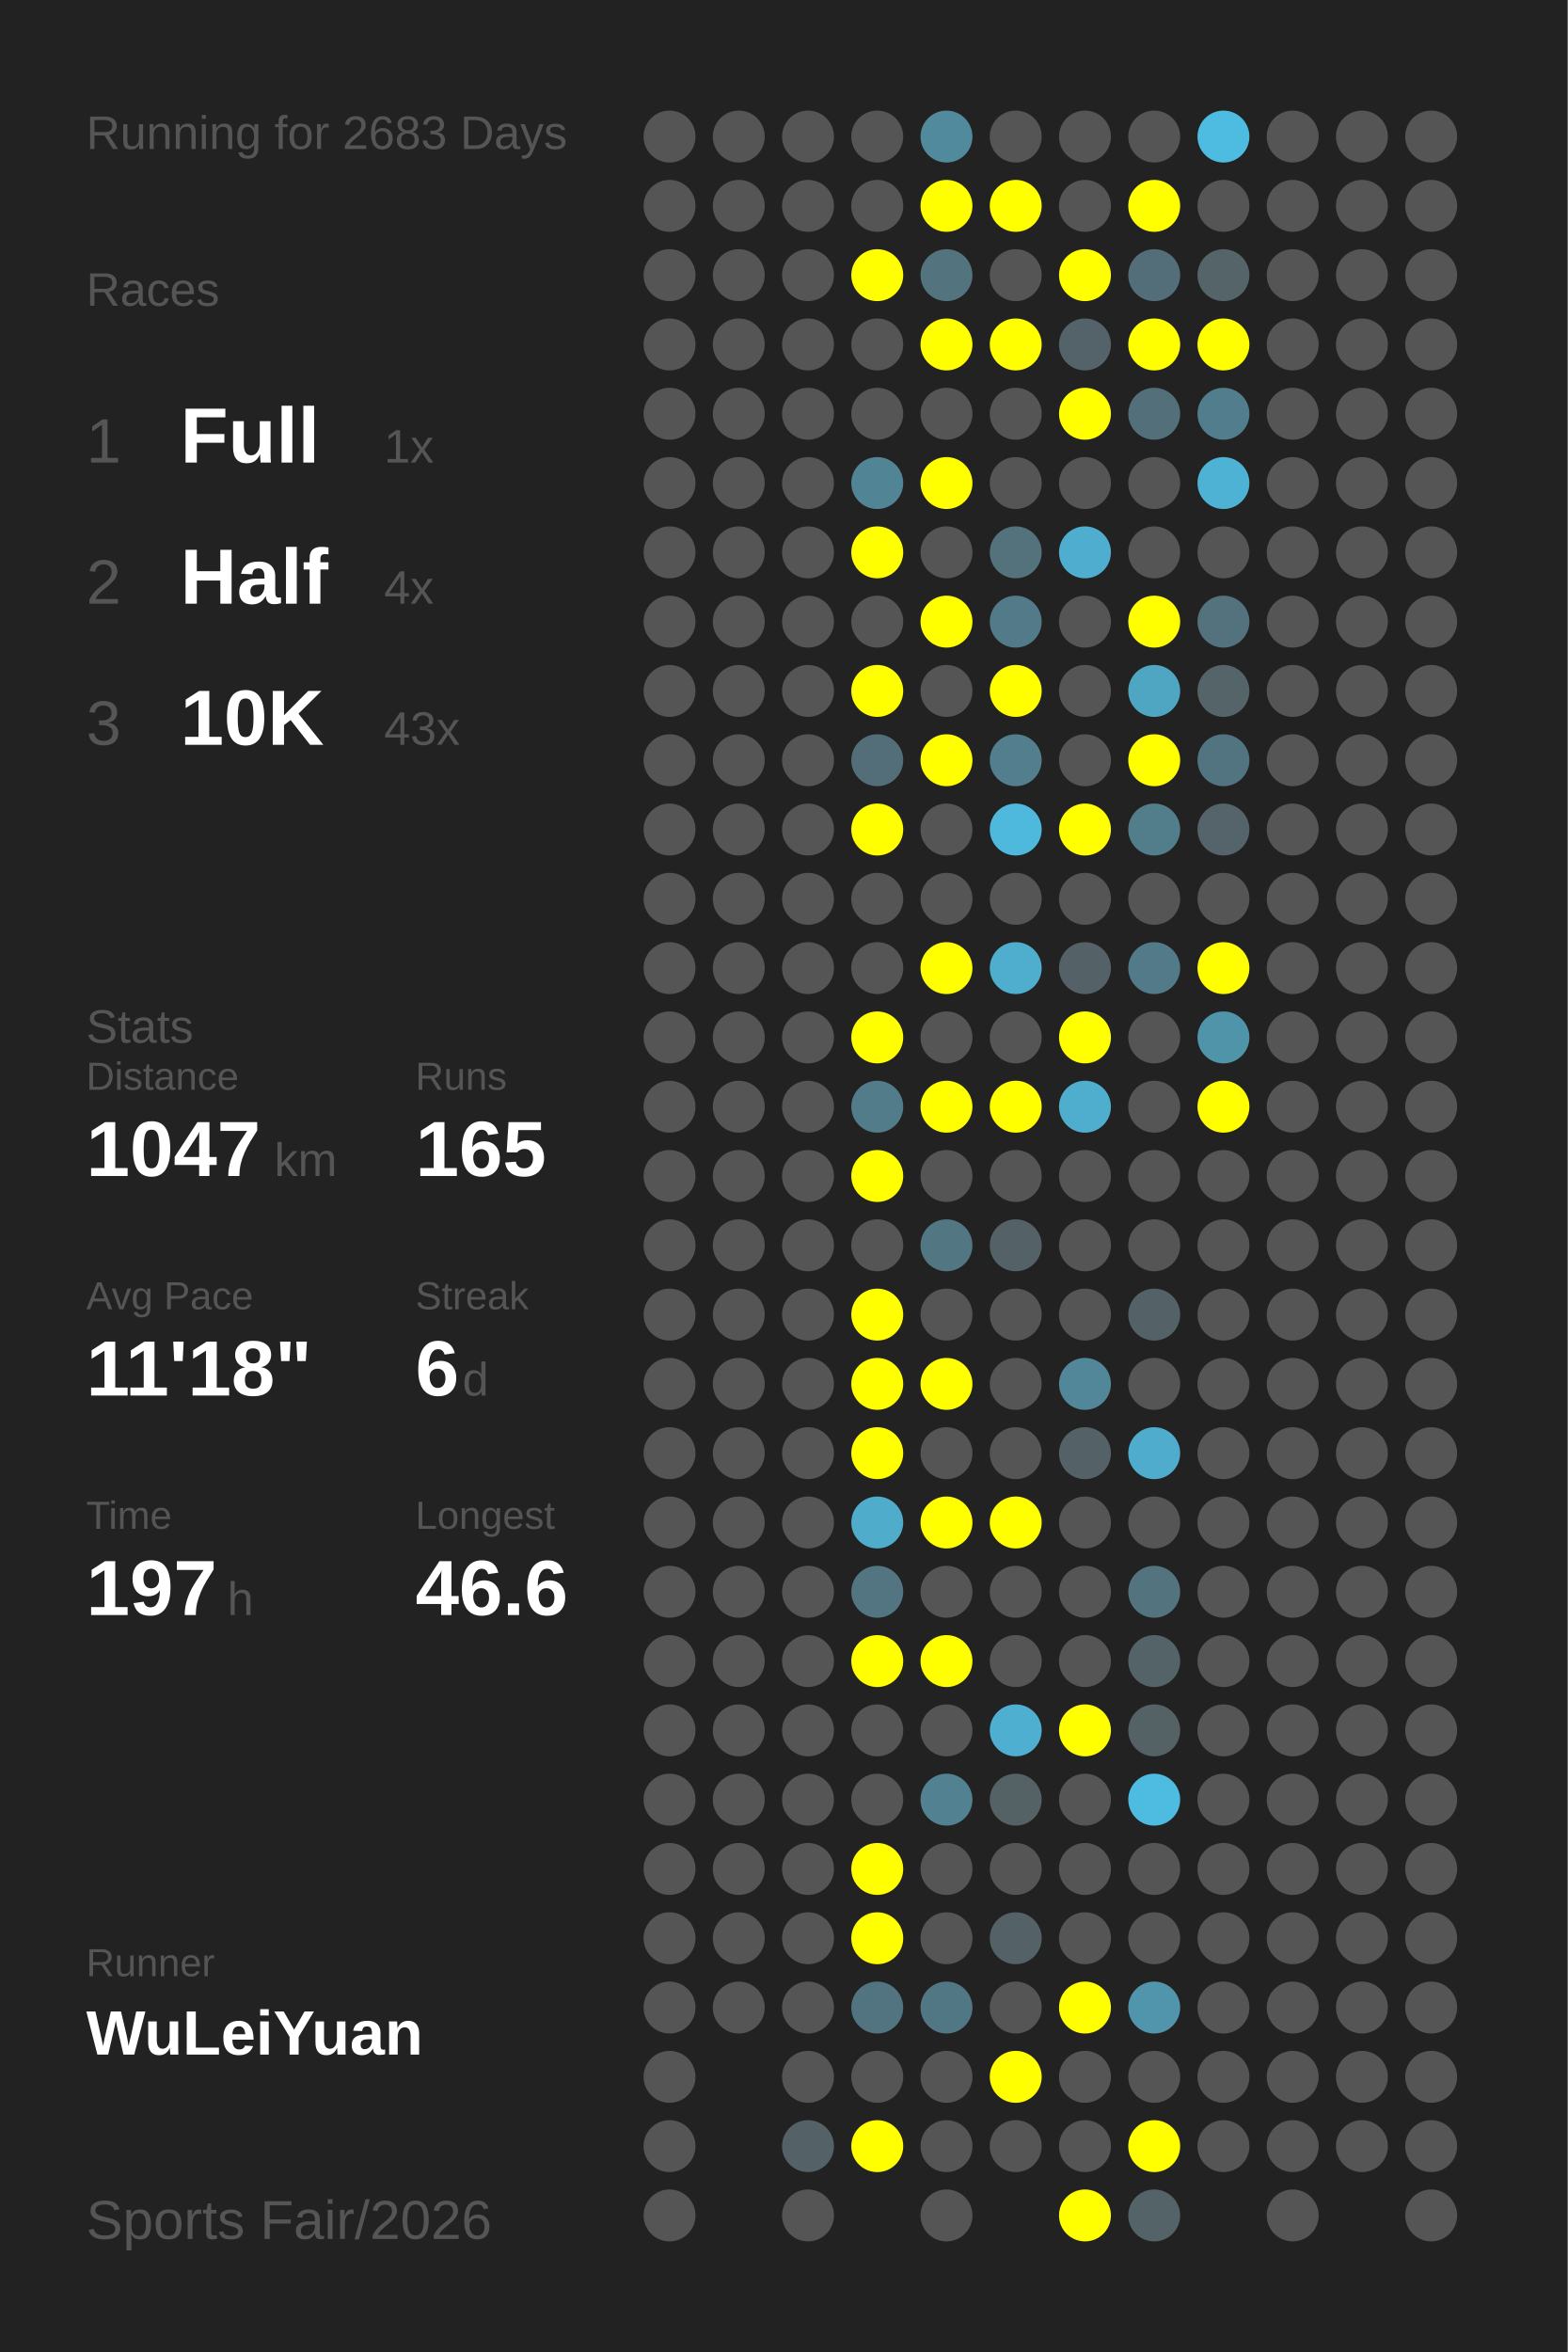
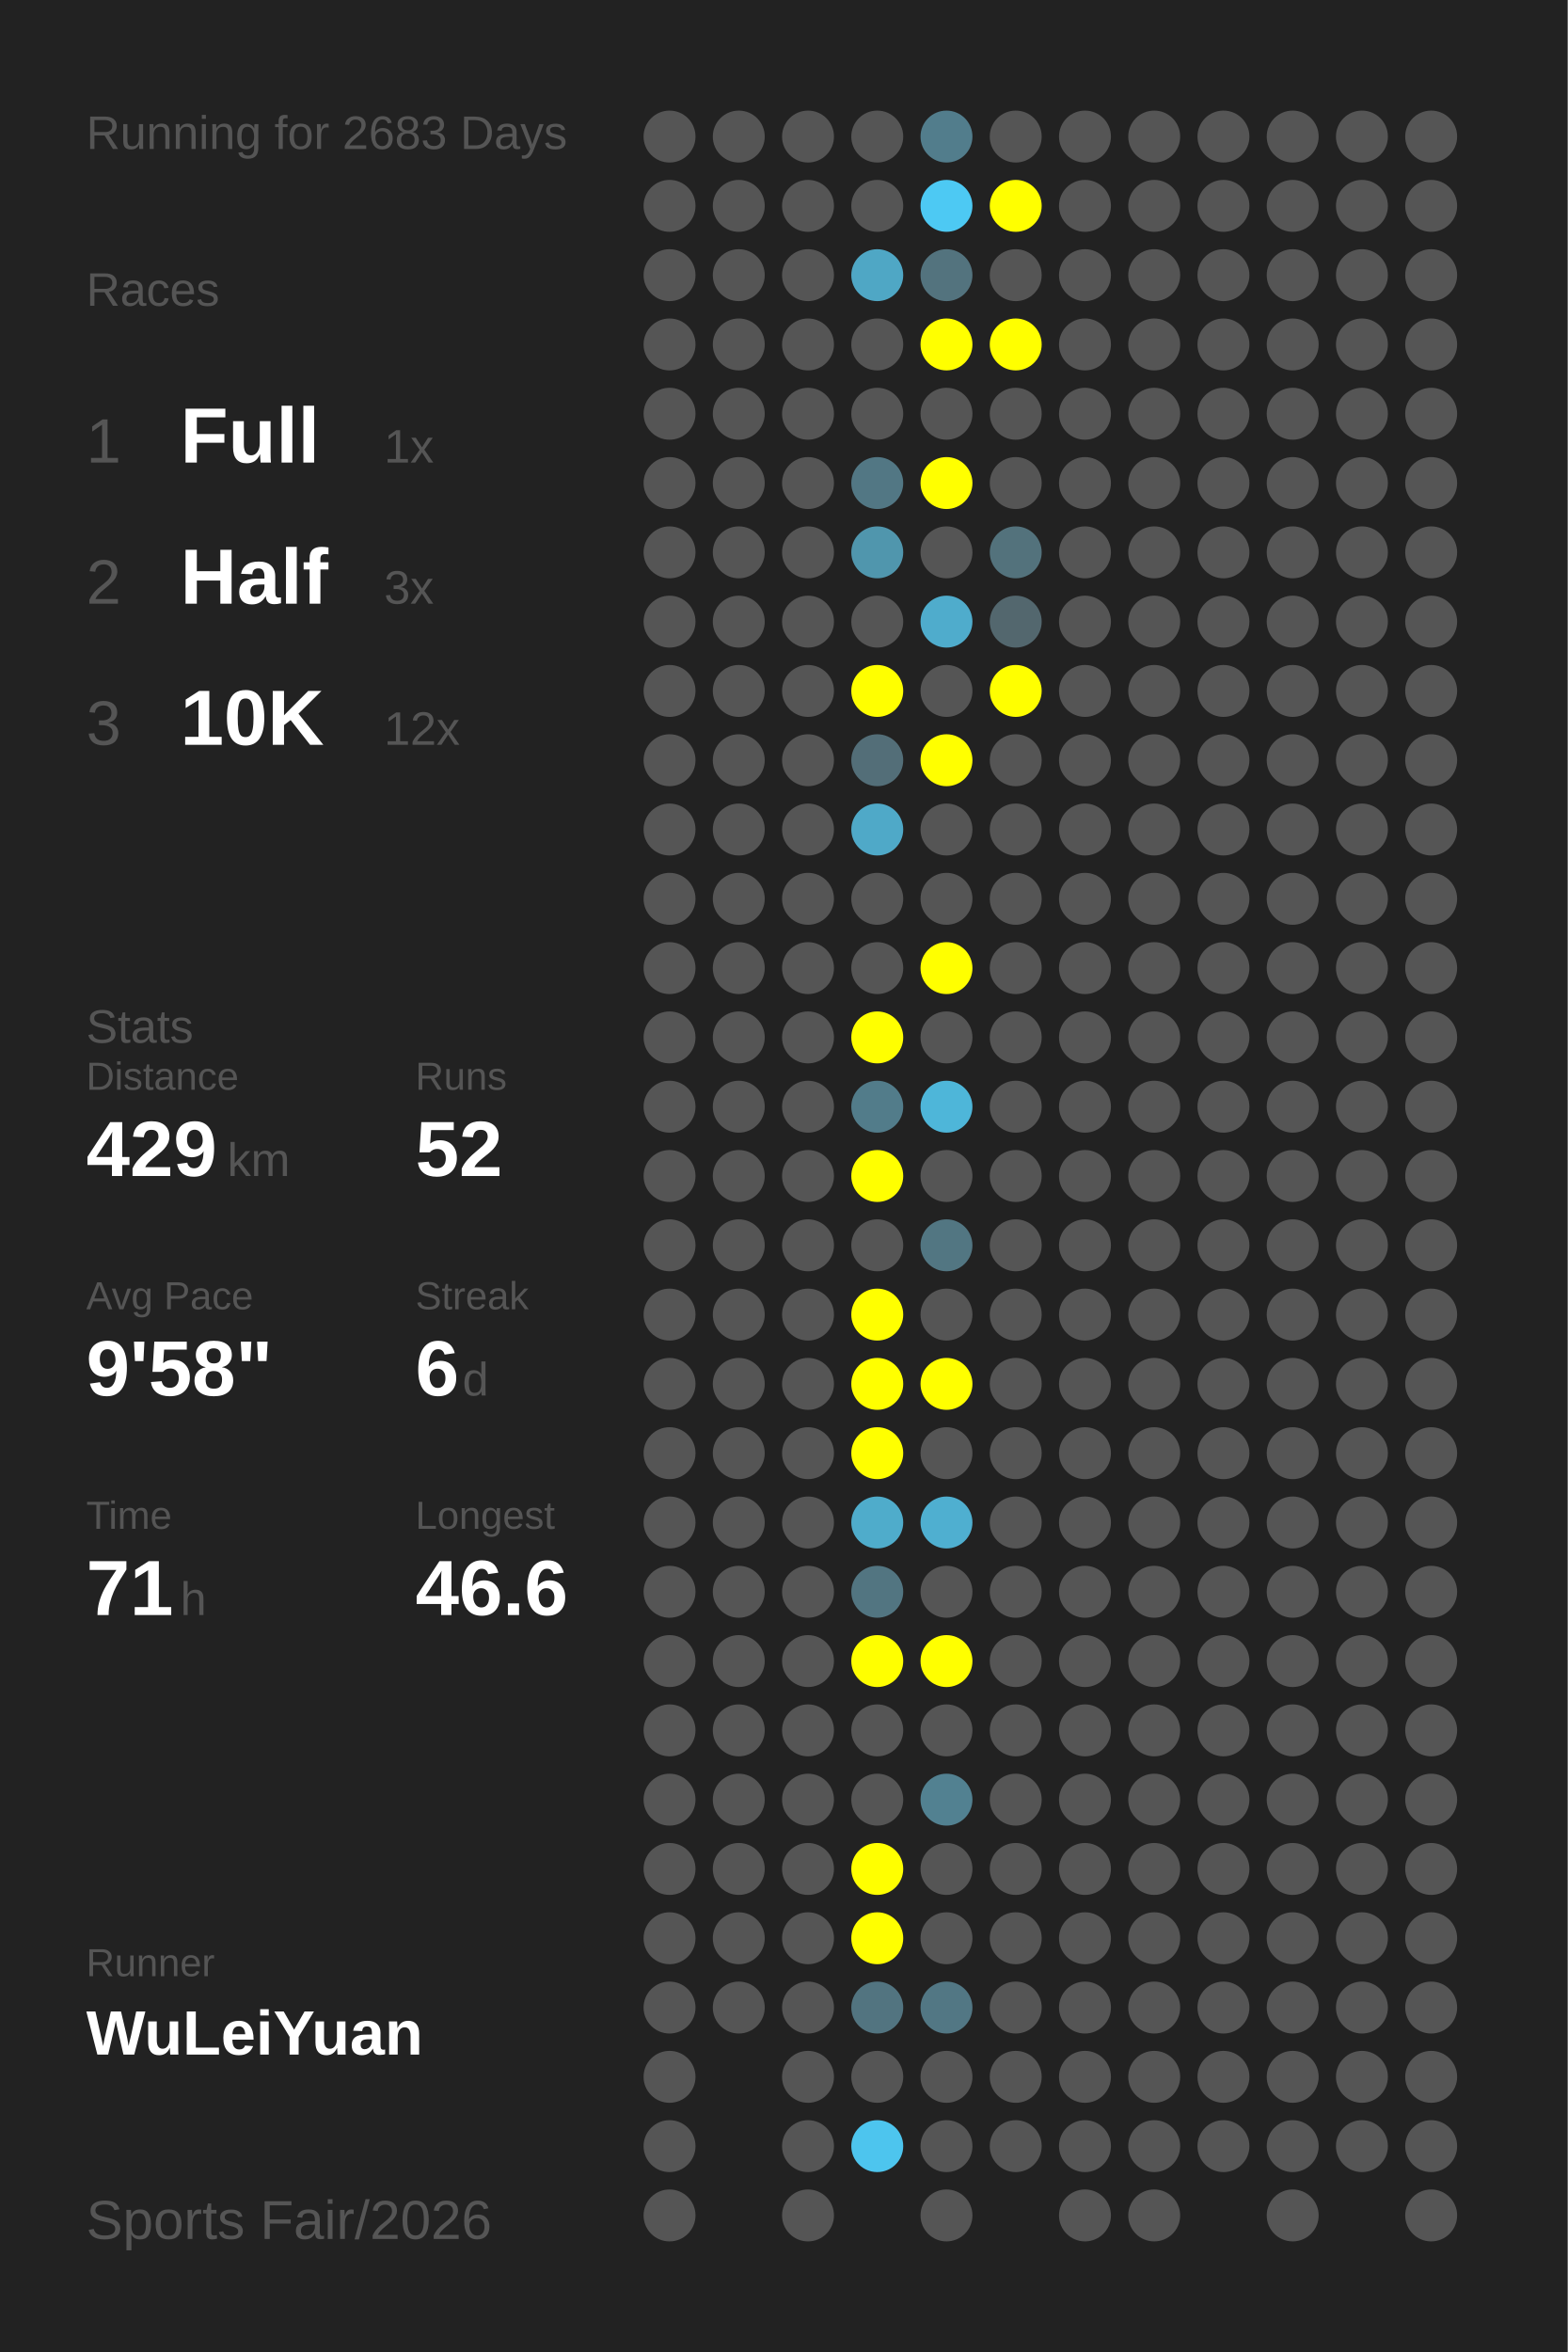
<svg xmlns="http://www.w3.org/2000/svg" baseProfile="full" height="300mm" version="1.1" viewBox="0,0,200,300" width="200mm">
  <defs />
  <rect fill="#222222" height="300" width="200" x="0" y="0" />
  <text fill="#555555" style="font-size:6px; font-family:Arial;" x="11" y="19">Running for 2683 Days</text>
  <text fill="#555555" style="font-size:6px; font-family:Arial;" x="11" y="39">Races</text>
  <text fill="#555555" style="font-size:8px; font-family:Arial;" x="11" y="59">1</text>
  <text fill="#FFFFFF" style="font-size:10px; font-family:Arial; font-weight:bold;" x="23" y="59">Full</text>
  <text fill="#555555" style="font-size:6px; font-family:Arial;" x="49" y="59">1x</text>
  <text fill="#555555" style="font-size:8px; font-family:Arial;" x="11" y="77">2</text>
  <text fill="#FFFFFF" style="font-size:10px; font-family:Arial; font-weight:bold;" x="23" y="77">Half</text>
-   <text fill="#555555" style="font-size:6px; font-family:Arial;" x="49" y="77">4x</text>
+   <text fill="#555555" style="font-size:6px; font-family:Arial;" x="49" y="77">3x</text>
  <text fill="#555555" style="font-size:8px; font-family:Arial;" x="11" y="95">3</text>
  <text fill="#FFFFFF" style="font-size:10px; font-family:Arial; font-weight:bold;" x="23" y="95">10K</text>
-   <text fill="#555555" style="font-size:6px; font-family:Arial;" x="49" y="95">43x</text>
+   <text fill="#555555" style="font-size:6px; font-family:Arial;" x="49" y="95">12x</text>
  <text fill="#555555" style="font-size:6px; font-family:Arial;" x="11" y="133">Stats</text>
  <text fill="#555555" style="font-size:5px; font-family:Arial;" x="11" y="139">Distance</text>
-   <text fill="#FFFFFF" style="font-size:10px; font-family:Arial; font-weight:bold;" x="11" y="150">1047</text>
-   <text fill="#555555" style="font-size:6px; font-family:Arial;" x="35" y="150">km</text>
+   <text fill="#FFFFFF" style="font-size:10px; font-family:Arial; font-weight:bold;" x="11" y="150">429</text>
+   <text fill="#555555" style="font-size:6px; font-family:Arial;" x="29" y="150">km</text>
  <text fill="#555555" style="font-size:5px; font-family:Arial;" x="53" y="139">Runs</text>
-   <text fill="#FFFFFF" style="font-size:10px; font-family:Arial; font-weight:bold;" x="53" y="150">165</text>
+   <text fill="#FFFFFF" style="font-size:10px; font-family:Arial; font-weight:bold;" x="53" y="150">52</text>
  <text fill="#555555" style="font-size:5px; font-family:Arial;" x="11" y="167">Avg Pace</text>
-   <text fill="#FFFFFF" style="font-size:10px; font-family:Arial; font-weight:bold;" x="11" y="178">11'18"</text>
+   <text fill="#FFFFFF" style="font-size:10px; font-family:Arial; font-weight:bold;" x="11" y="178">9'58"</text>
  <text fill="#555555" style="font-size:5px; font-family:Arial;" x="53" y="167">Streak</text>
  <text fill="#FFFFFF" style="font-size:10px; font-family:Arial; font-weight:bold;" x="53" y="178">6</text>
  <text fill="#555555" style="font-size:6px; font-family:Arial;" x="59" y="178">d</text>
  <text fill="#555555" style="font-size:5px; font-family:Arial;" x="11" y="195">Time</text>
-   <text fill="#FFFFFF" style="font-size:10px; font-family:Arial; font-weight:bold;" x="11" y="206">197</text>
-   <text fill="#555555" style="font-size:6px; font-family:Arial;" x="29" y="206">h</text>
+   <text fill="#FFFFFF" style="font-size:10px; font-family:Arial; font-weight:bold;" x="11" y="206">71</text>
+   <text fill="#555555" style="font-size:6px; font-family:Arial;" x="23" y="206">h</text>
  <text fill="#555555" style="font-size:5px; font-family:Arial;" x="53" y="195">Longest</text>
  <text fill="#FFFFFF" style="font-size:10px; font-family:Arial; font-weight:bold;" x="53" y="206">46.6</text>
  <text fill="#555555" style="font-size:5px; font-family:Arial;" x="11" y="252.065">Runner</text>
  <text fill="#FFFFFF" style="font-size:8px; font-family:Arial; font-weight:bold;" x="11" y="262.065">WuLeiYuan</text>
  <text fill="#555555" style="font-size:7px; font-family:Arial;" x="11" y="285.581">Sports Fair/2026</text>
  <circle cx="85.417" cy="17.419" fill="#555555" r="3.312" />
  <circle cx="85.417" cy="26.258" fill="#555555" r="3.312" />
  <circle cx="85.417" cy="35.097" fill="#555555" r="3.312" />
  <circle cx="85.417" cy="43.935" fill="#555555" r="3.312" />
  <circle cx="85.417" cy="52.774" fill="#555555" r="3.312" />
  <circle cx="85.417" cy="61.613" fill="#555555" r="3.312" />
  <circle cx="85.417" cy="70.452" fill="#555555" r="3.312" />
  <circle cx="85.417" cy="79.29" fill="#555555" r="3.312" />
  <circle cx="85.417" cy="88.129" fill="#555555" r="3.312" />
  <circle cx="85.417" cy="96.968" fill="#555555" r="3.312" />
  <circle cx="85.417" cy="105.806" fill="#555555" r="3.312" />
  <circle cx="85.417" cy="114.645" fill="#555555" r="3.312" />
  <circle cx="85.417" cy="123.484" fill="#555555" r="3.312" />
  <circle cx="85.417" cy="132.323" fill="#555555" r="3.312" />
  <circle cx="85.417" cy="141.161" fill="#555555" r="3.312" />
  <circle cx="85.417" cy="150" fill="#555555" r="3.312" />
  <circle cx="85.417" cy="158.839" fill="#555555" r="3.312" />
  <circle cx="85.417" cy="167.677" fill="#555555" r="3.312" />
  <circle cx="85.417" cy="176.516" fill="#555555" r="3.312" />
  <circle cx="85.417" cy="185.355" fill="#555555" r="3.312" />
  <circle cx="85.417" cy="194.194" fill="#555555" r="3.312" />
  <circle cx="85.417" cy="203.032" fill="#555555" r="3.312" />
  <circle cx="85.417" cy="211.871" fill="#555555" r="3.312" />
  <circle cx="85.417" cy="220.71" fill="#555555" r="3.312" />
  <circle cx="85.417" cy="229.548" fill="#555555" r="3.312" />
  <circle cx="85.417" cy="238.387" fill="#555555" r="3.312" />
  <circle cx="85.417" cy="247.226" fill="#555555" r="3.312" />
  <circle cx="85.417" cy="256.065" fill="#555555" r="3.312" />
  <circle cx="85.417" cy="264.903" fill="#555555" r="3.312" />
  <circle cx="85.417" cy="273.742" fill="#555555" r="3.312" />
  <circle cx="85.417" cy="282.581" fill="#555555" r="3.312" />
  <circle cx="94.25" cy="17.419" fill="#555555" r="3.312" />
  <circle cx="94.25" cy="26.258" fill="#555555" r="3.312" />
  <circle cx="94.25" cy="35.097" fill="#555555" r="3.312" />
  <circle cx="94.25" cy="43.935" fill="#555555" r="3.312" />
  <circle cx="94.25" cy="52.774" fill="#555555" r="3.312" />
  <circle cx="94.25" cy="61.613" fill="#555555" r="3.312" />
  <circle cx="94.25" cy="70.452" fill="#555555" r="3.312" />
  <circle cx="94.25" cy="79.29" fill="#555555" r="3.312" />
  <circle cx="94.25" cy="88.129" fill="#555555" r="3.312" />
  <circle cx="94.25" cy="96.968" fill="#555555" r="3.312" />
  <circle cx="94.25" cy="105.806" fill="#555555" r="3.312" />
  <circle cx="94.25" cy="114.645" fill="#555555" r="3.312" />
  <circle cx="94.25" cy="123.484" fill="#555555" r="3.312" />
  <circle cx="94.25" cy="132.323" fill="#555555" r="3.312" />
  <circle cx="94.25" cy="141.161" fill="#555555" r="3.312" />
  <circle cx="94.25" cy="150" fill="#555555" r="3.312" />
  <circle cx="94.25" cy="158.839" fill="#555555" r="3.312" />
  <circle cx="94.25" cy="167.677" fill="#555555" r="3.312" />
  <circle cx="94.25" cy="176.516" fill="#555555" r="3.312" />
  <circle cx="94.25" cy="185.355" fill="#555555" r="3.312" />
  <circle cx="94.25" cy="194.194" fill="#555555" r="3.312" />
  <circle cx="94.25" cy="203.032" fill="#555555" r="3.312" />
  <circle cx="94.25" cy="211.871" fill="#555555" r="3.312" />
  <circle cx="94.25" cy="220.71" fill="#555555" r="3.312" />
  <circle cx="94.25" cy="229.548" fill="#555555" r="3.312" />
  <circle cx="94.25" cy="238.387" fill="#555555" r="3.312" />
  <circle cx="94.25" cy="247.226" fill="#555555" r="3.312" />
  <circle cx="94.25" cy="256.065" fill="#555555" r="3.312" />
  <circle cx="103.083" cy="17.419" fill="#555555" r="3.312" />
  <circle cx="103.083" cy="26.258" fill="#555555" r="3.312" />
  <circle cx="103.083" cy="35.097" fill="#555555" r="3.312" />
  <circle cx="103.083" cy="43.935" fill="#555555" r="3.312" />
  <circle cx="103.083" cy="52.774" fill="#555555" r="3.312" />
  <circle cx="103.083" cy="61.613" fill="#555555" r="3.312" />
  <circle cx="103.083" cy="70.452" fill="#555555" r="3.312" />
  <circle cx="103.083" cy="79.29" fill="#555555" r="3.312" />
  <circle cx="103.083" cy="88.129" fill="#555555" r="3.312" />
  <circle cx="103.083" cy="96.968" fill="#555555" r="3.312" />
  <circle cx="103.083" cy="105.806" fill="#555555" r="3.312" />
  <circle cx="103.083" cy="114.645" fill="#555555" r="3.312" />
  <circle cx="103.083" cy="123.484" fill="#555555" r="3.312" />
  <circle cx="103.083" cy="132.323" fill="#555555" r="3.312" />
  <circle cx="103.083" cy="141.161" fill="#555555" r="3.312" />
  <circle cx="103.083" cy="150" fill="#555555" r="3.312" />
  <circle cx="103.083" cy="158.839" fill="#555555" r="3.312" />
  <circle cx="103.083" cy="167.677" fill="#555555" r="3.312" />
  <circle cx="103.083" cy="176.516" fill="#555555" r="3.312" />
  <circle cx="103.083" cy="185.355" fill="#555555" r="3.312" />
  <circle cx="103.083" cy="194.194" fill="#555555" r="3.312" />
  <circle cx="103.083" cy="203.032" fill="#555555" r="3.312" />
  <circle cx="103.083" cy="211.871" fill="#555555" r="3.312" />
  <circle cx="103.083" cy="220.71" fill="#555555" r="3.312" />
  <circle cx="103.083" cy="229.548" fill="#555555" r="3.312" />
  <circle cx="103.083" cy="238.387" fill="#555555" r="3.312" />
  <circle cx="103.083" cy="247.226" fill="#555555" r="3.312" />
  <circle cx="103.083" cy="256.065" fill="#555555" r="3.312" />
  <circle cx="103.083" cy="264.903" fill="#555555" r="3.312" />
-   <circle cx="103.083" cy="273.742" fill="#546267" r="3.312" />
+   <circle cx="103.083" cy="273.742" fill="#555555" r="3.312" />
  <circle cx="103.083" cy="282.581" fill="#555555" r="3.312" />
  <circle cx="111.917" cy="17.419" fill="#555555" r="3.312" />
  <circle cx="111.917" cy="26.258" fill="#555555" r="3.312" />
-   <circle cx="111.917" cy="35.097" fill="#FFFF00" r="3.312" />
+   <circle cx="111.917" cy="35.097" fill="#4fa7c5" r="3.312" />
  <circle cx="111.917" cy="43.935" fill="#555555" r="3.312" />
  <circle cx="111.917" cy="52.774" fill="#555555" r="3.312" />
-   <circle cx="111.917" cy="61.613" fill="#518596" r="3.312" />
-   <circle cx="111.917" cy="70.452" fill="#FFFF00" r="3.312" />
+   <circle cx="111.917" cy="61.613" fill="#527784" r="3.312" />
+   <circle cx="111.917" cy="70.452" fill="#5096ad" r="3.312" />
  <circle cx="111.917" cy="79.29" fill="#555555" r="3.312" />
  <circle cx="111.917" cy="88.129" fill="#FFFF00" r="3.312" />
  <circle cx="111.917" cy="96.968" fill="#536e78" r="3.312" />
-   <circle cx="111.917" cy="105.806" fill="#FFFF00" r="3.312" />
+   <circle cx="111.917" cy="105.806" fill="#4fa9c8" r="3.312" />
  <circle cx="111.917" cy="114.645" fill="#555555" r="3.312" />
  <circle cx="111.917" cy="123.484" fill="#555555" r="3.312" />
  <circle cx="111.917" cy="132.323" fill="#FFFF00" r="3.312" />
  <circle cx="111.917" cy="141.161" fill="#527c8a" r="3.312" />
  <circle cx="111.917" cy="150" fill="#FFFF00" r="3.312" />
  <circle cx="111.917" cy="158.839" fill="#555555" r="3.312" />
  <circle cx="111.917" cy="167.677" fill="#FFFF00" r="3.312" />
  <circle cx="111.917" cy="176.516" fill="#FFFF00" r="3.312" />
  <circle cx="111.917" cy="185.355" fill="#FFFF00" r="3.312" />
  <circle cx="111.917" cy="194.194" fill="#4faccb" r="3.312" />
  <circle cx="111.917" cy="203.032" fill="#527581" r="3.312" />
  <circle cx="111.917" cy="211.871" fill="#FFFF00" r="3.312" />
  <circle cx="111.917" cy="220.71" fill="#555555" r="3.312" />
  <circle cx="111.917" cy="229.548" fill="#555555" r="3.312" />
  <circle cx="111.917" cy="238.387" fill="#FFFF00" r="3.312" />
  <circle cx="111.917" cy="247.226" fill="#FFFF00" r="3.312" />
  <circle cx="111.917" cy="256.065" fill="#527480" r="3.312" />
  <circle cx="111.917" cy="264.903" fill="#555555" r="3.312" />
-   <circle cx="111.917" cy="273.742" fill="#FFFF00" r="3.312" />
-   <circle cx="120.75" cy="17.419" fill="#518a9d" r="3.312" />
-   <circle cx="120.75" cy="26.258" fill="#FFFF00" r="3.312" />
+   <circle cx="111.917" cy="273.742" fill="#4dc5ee" r="3.312" />
+   <circle cx="120.75" cy="17.419" fill="#527d8c" r="3.312" />
+   <circle cx="120.75" cy="26.258" fill="#4dc9f3" r="3.312" />
  <circle cx="120.75" cy="35.097" fill="#53737e" r="3.312" />
  <circle cx="120.75" cy="43.935" fill="#FFFF00" r="3.312" />
  <circle cx="120.75" cy="52.774" fill="#555555" r="3.312" />
  <circle cx="120.75" cy="61.613" fill="#FFFF00" r="3.312" />
  <circle cx="120.75" cy="70.452" fill="#555555" r="3.312" />
-   <circle cx="120.75" cy="79.29" fill="#FFFF00" r="3.312" />
+   <circle cx="120.75" cy="79.29" fill="#4faccc" r="3.312" />
  <circle cx="120.75" cy="88.129" fill="#555555" r="3.312" />
  <circle cx="120.75" cy="96.968" fill="#FFFF00" r="3.312" />
  <circle cx="120.75" cy="105.806" fill="#555555" r="3.312" />
  <circle cx="120.75" cy="114.645" fill="#555555" r="3.312" />
  <circle cx="120.75" cy="123.484" fill="#FFFF00" r="3.312" />
  <circle cx="120.75" cy="132.323" fill="#555555" r="3.312" />
-   <circle cx="120.75" cy="141.161" fill="#FFFF00" r="3.312" />
+   <circle cx="120.75" cy="141.161" fill="#4eb6d9" r="3.312" />
  <circle cx="120.75" cy="150" fill="#555555" r="3.312" />
  <circle cx="120.75" cy="158.839" fill="#527682" r="3.312" />
  <circle cx="120.75" cy="167.677" fill="#555555" r="3.312" />
  <circle cx="120.75" cy="176.516" fill="#FFFF00" r="3.312" />
  <circle cx="120.75" cy="185.355" fill="#555555" r="3.312" />
-   <circle cx="120.75" cy="194.194" fill="#FFFF00" r="3.312" />
+   <circle cx="120.75" cy="194.194" fill="#4fafd0" r="3.312" />
  <circle cx="120.75" cy="203.032" fill="#555555" r="3.312" />
  <circle cx="120.75" cy="211.871" fill="#FFFF00" r="3.312" />
  <circle cx="120.75" cy="220.71" fill="#555555" r="3.312" />
  <circle cx="120.75" cy="229.548" fill="#528191" r="3.312" />
  <circle cx="120.75" cy="238.387" fill="#555555" r="3.312" />
  <circle cx="120.75" cy="247.226" fill="#555555" r="3.312" />
  <circle cx="120.75" cy="256.065" fill="#527784" r="3.312" />
  <circle cx="120.75" cy="264.903" fill="#555555" r="3.312" />
  <circle cx="120.75" cy="273.742" fill="#555555" r="3.312" />
  <circle cx="120.75" cy="282.581" fill="#555555" r="3.312" />
  <circle cx="129.583" cy="17.419" fill="#555555" r="3.312" />
  <circle cx="129.583" cy="26.258" fill="#FFFF00" r="3.312" />
  <circle cx="129.583" cy="35.097" fill="#555555" r="3.312" />
  <circle cx="129.583" cy="43.935" fill="#FFFF00" r="3.312" />
  <circle cx="129.583" cy="52.774" fill="#555555" r="3.312" />
  <circle cx="129.583" cy="61.613" fill="#555555" r="3.312" />
  <circle cx="129.583" cy="70.452" fill="#53727c" r="3.312" />
-   <circle cx="129.583" cy="79.29" fill="#527a88" r="3.312" />
+   <circle cx="129.583" cy="79.29" fill="#53676e" r="3.312" />
  <circle cx="129.583" cy="88.129" fill="#FFFF00" r="3.312" />
-   <circle cx="129.583" cy="96.968" fill="#527e8d" r="3.312" />
-   <circle cx="129.583" cy="105.806" fill="#4eb9dd" r="3.312" />
+   <circle cx="129.583" cy="96.968" fill="#555555" r="3.312" />
+   <circle cx="129.583" cy="105.806" fill="#555555" r="3.312" />
  <circle cx="129.583" cy="114.645" fill="#555555" r="3.312" />
-   <circle cx="129.583" cy="123.484" fill="#4faece" r="3.312" />
+   <circle cx="129.583" cy="123.484" fill="#555555" r="3.312" />
  <circle cx="129.583" cy="132.323" fill="#555555" r="3.312" />
-   <circle cx="129.583" cy="141.161" fill="#FFFF00" r="3.312" />
+   <circle cx="129.583" cy="141.161" fill="#555555" r="3.312" />
  <circle cx="129.583" cy="150" fill="#555555" r="3.312" />
-   <circle cx="129.583" cy="158.839" fill="#546267" r="3.312" />
+   <circle cx="129.583" cy="158.839" fill="#555555" r="3.312" />
  <circle cx="129.583" cy="167.677" fill="#555555" r="3.312" />
  <circle cx="129.583" cy="176.516" fill="#555555" r="3.312" />
  <circle cx="129.583" cy="185.355" fill="#555555" r="3.312" />
-   <circle cx="129.583" cy="194.194" fill="#FFFF00" r="3.312" />
+   <circle cx="129.583" cy="194.194" fill="#555555" r="3.312" />
  <circle cx="129.583" cy="203.032" fill="#555555" r="3.312" />
  <circle cx="129.583" cy="211.871" fill="#555555" r="3.312" />
-   <circle cx="129.583" cy="220.71" fill="#4fafd0" r="3.312" />
-   <circle cx="129.583" cy="229.548" fill="#546266" r="3.312" />
+   <circle cx="129.583" cy="220.71" fill="#555555" r="3.312" />
+   <circle cx="129.583" cy="229.548" fill="#555555" r="3.312" />
  <circle cx="129.583" cy="238.387" fill="#555555" r="3.312" />
-   <circle cx="129.583" cy="247.226" fill="#546166" r="3.312" />
+   <circle cx="129.583" cy="247.226" fill="#555555" r="3.312" />
  <circle cx="129.583" cy="256.065" fill="#555555" r="3.312" />
-   <circle cx="129.583" cy="264.903" fill="#FFFF00" r="3.312" />
+   <circle cx="129.583" cy="264.903" fill="#555555" r="3.312" />
  <circle cx="129.583" cy="273.742" fill="#555555" r="3.312" />
  <circle cx="138.417" cy="17.419" fill="#555555" r="3.312" />
  <circle cx="138.417" cy="26.258" fill="#555555" r="3.312" />
-   <circle cx="138.417" cy="35.097" fill="#FFFF00" r="3.312" />
-   <circle cx="138.417" cy="43.935" fill="#546369" r="3.312" />
-   <circle cx="138.417" cy="52.774" fill="#FFFF00" r="3.312" />
+   <circle cx="138.417" cy="35.097" fill="#555555" r="3.312" />
+   <circle cx="138.417" cy="43.935" fill="#555555" r="3.312" />
+   <circle cx="138.417" cy="52.774" fill="#555555" r="3.312" />
  <circle cx="138.417" cy="61.613" fill="#555555" r="3.312" />
-   <circle cx="138.417" cy="70.452" fill="#4faecf" r="3.312" />
+   <circle cx="138.417" cy="70.452" fill="#555555" r="3.312" />
  <circle cx="138.417" cy="79.29" fill="#555555" r="3.312" />
  <circle cx="138.417" cy="88.129" fill="#555555" r="3.312" />
  <circle cx="138.417" cy="96.968" fill="#555555" r="3.312" />
-   <circle cx="138.417" cy="105.806" fill="#FFFF00" r="3.312" />
+   <circle cx="138.417" cy="105.806" fill="#555555" r="3.312" />
  <circle cx="138.417" cy="114.645" fill="#555555" r="3.312" />
-   <circle cx="138.417" cy="123.484" fill="#546267" r="3.312" />
-   <circle cx="138.417" cy="132.323" fill="#FFFF00" r="3.312" />
-   <circle cx="138.417" cy="141.161" fill="#4faece" r="3.312" />
+   <circle cx="138.417" cy="123.484" fill="#555555" r="3.312" />
+   <circle cx="138.417" cy="132.323" fill="#555555" r="3.312" />
+   <circle cx="138.417" cy="141.161" fill="#555555" r="3.312" />
  <circle cx="138.417" cy="150" fill="#555555" r="3.312" />
  <circle cx="138.417" cy="158.839" fill="#555555" r="3.312" />
  <circle cx="138.417" cy="167.677" fill="#555555" r="3.312" />
-   <circle cx="138.417" cy="176.516" fill="#518799" r="3.312" />
-   <circle cx="138.417" cy="185.355" fill="#546267" r="3.312" />
+   <circle cx="138.417" cy="176.516" fill="#555555" r="3.312" />
+   <circle cx="138.417" cy="185.355" fill="#555555" r="3.312" />
  <circle cx="138.417" cy="194.194" fill="#555555" r="3.312" />
  <circle cx="138.417" cy="203.032" fill="#555555" r="3.312" />
  <circle cx="138.417" cy="211.871" fill="#555555" r="3.312" />
-   <circle cx="138.417" cy="220.71" fill="#FFFF00" r="3.312" />
+   <circle cx="138.417" cy="220.71" fill="#555555" r="3.312" />
  <circle cx="138.417" cy="229.548" fill="#555555" r="3.312" />
  <circle cx="138.417" cy="238.387" fill="#555555" r="3.312" />
  <circle cx="138.417" cy="247.226" fill="#555555" r="3.312" />
-   <circle cx="138.417" cy="256.065" fill="#FFFF00" r="3.312" />
+   <circle cx="138.417" cy="256.065" fill="#555555" r="3.312" />
  <circle cx="138.417" cy="264.903" fill="#555555" r="3.312" />
  <circle cx="138.417" cy="273.742" fill="#555555" r="3.312" />
-   <circle cx="138.417" cy="282.581" fill="#FFFF00" r="3.312" />
+   <circle cx="138.417" cy="282.581" fill="#555555" r="3.312" />
  <circle cx="147.25" cy="17.419" fill="#555555" r="3.312" />
-   <circle cx="147.25" cy="26.258" fill="#FFFF00" r="3.312" />
-   <circle cx="147.25" cy="35.097" fill="#536e78" r="3.312" />
-   <circle cx="147.25" cy="43.935" fill="#FFFF00" r="3.312" />
-   <circle cx="147.25" cy="52.774" fill="#536f79" r="3.312" />
+   <circle cx="147.25" cy="26.258" fill="#555555" r="3.312" />
+   <circle cx="147.25" cy="35.097" fill="#555555" r="3.312" />
+   <circle cx="147.25" cy="43.935" fill="#555555" r="3.312" />
+   <circle cx="147.25" cy="52.774" fill="#555555" r="3.312" />
  <circle cx="147.25" cy="61.613" fill="#555555" r="3.312" />
  <circle cx="147.25" cy="70.452" fill="#555555" r="3.312" />
-   <circle cx="147.25" cy="79.29" fill="#FFFF00" r="3.312" />
-   <circle cx="147.25" cy="88.129" fill="#4fa6c3" r="3.312" />
-   <circle cx="147.25" cy="96.968" fill="#FFFF00" r="3.312" />
-   <circle cx="147.25" cy="105.806" fill="#527d8b" r="3.312" />
+   <circle cx="147.25" cy="79.29" fill="#555555" r="3.312" />
+   <circle cx="147.25" cy="88.129" fill="#555555" r="3.312" />
+   <circle cx="147.25" cy="96.968" fill="#555555" r="3.312" />
+   <circle cx="147.25" cy="105.806" fill="#555555" r="3.312" />
  <circle cx="147.25" cy="114.645" fill="#555555" r="3.312" />
-   <circle cx="147.25" cy="123.484" fill="#527a88" r="3.312" />
+   <circle cx="147.25" cy="123.484" fill="#555555" r="3.312" />
  <circle cx="147.25" cy="132.323" fill="#555555" r="3.312" />
  <circle cx="147.25" cy="141.161" fill="#555555" r="3.312" />
  <circle cx="147.25" cy="150" fill="#555555" r="3.312" />
  <circle cx="147.25" cy="158.839" fill="#555555" r="3.312" />
-   <circle cx="147.25" cy="167.677" fill="#546267" r="3.312" />
+   <circle cx="147.25" cy="167.677" fill="#555555" r="3.312" />
  <circle cx="147.25" cy="176.516" fill="#555555" r="3.312" />
-   <circle cx="147.25" cy="185.355" fill="#4faccc" r="3.312" />
+   <circle cx="147.25" cy="185.355" fill="#555555" r="3.312" />
  <circle cx="147.25" cy="194.194" fill="#555555" r="3.312" />
-   <circle cx="147.25" cy="203.032" fill="#53737e" r="3.312" />
-   <circle cx="147.25" cy="211.871" fill="#546368" r="3.312" />
-   <circle cx="147.25" cy="220.71" fill="#546266" r="3.312" />
-   <circle cx="147.25" cy="229.548" fill="#4ebce1" r="3.312" />
+   <circle cx="147.25" cy="203.032" fill="#555555" r="3.312" />
+   <circle cx="147.25" cy="211.871" fill="#555555" r="3.312" />
+   <circle cx="147.25" cy="220.71" fill="#555555" r="3.312" />
+   <circle cx="147.25" cy="229.548" fill="#555555" r="3.312" />
  <circle cx="147.25" cy="238.387" fill="#555555" r="3.312" />
  <circle cx="147.25" cy="247.226" fill="#555555" r="3.312" />
-   <circle cx="147.25" cy="256.065" fill="#5095ac" r="3.312" />
+   <circle cx="147.25" cy="256.065" fill="#555555" r="3.312" />
  <circle cx="147.25" cy="264.903" fill="#555555" r="3.312" />
-   <circle cx="147.25" cy="273.742" fill="#FFFF00" r="3.312" />
-   <circle cx="147.25" cy="282.581" fill="#546368" r="3.312" />
-   <circle cx="156.083" cy="17.419" fill="#4ebce1" r="3.312" />
+   <circle cx="147.25" cy="273.742" fill="#555555" r="3.312" />
+   <circle cx="147.25" cy="282.581" fill="#555555" r="3.312" />
+   <circle cx="156.083" cy="17.419" fill="#555555" r="3.312" />
  <circle cx="156.083" cy="26.258" fill="#555555" r="3.312" />
-   <circle cx="156.083" cy="35.097" fill="#546469" r="3.312" />
-   <circle cx="156.083" cy="43.935" fill="#FFFF00" r="3.312" />
-   <circle cx="156.083" cy="52.774" fill="#527d8c" r="3.312" />
-   <circle cx="156.083" cy="61.613" fill="#4eb2d4" r="3.312" />
+   <circle cx="156.083" cy="35.097" fill="#555555" r="3.312" />
+   <circle cx="156.083" cy="43.935" fill="#555555" r="3.312" />
+   <circle cx="156.083" cy="52.774" fill="#555555" r="3.312" />
+   <circle cx="156.083" cy="61.613" fill="#555555" r="3.312" />
  <circle cx="156.083" cy="70.452" fill="#555555" r="3.312" />
-   <circle cx="156.083" cy="79.29" fill="#53727d" r="3.312" />
-   <circle cx="156.083" cy="88.129" fill="#546469" r="3.312" />
-   <circle cx="156.083" cy="96.968" fill="#527480" r="3.312" />
-   <circle cx="156.083" cy="105.806" fill="#54646a" r="3.312" />
+   <circle cx="156.083" cy="79.29" fill="#555555" r="3.312" />
+   <circle cx="156.083" cy="88.129" fill="#555555" r="3.312" />
+   <circle cx="156.083" cy="96.968" fill="#555555" r="3.312" />
+   <circle cx="156.083" cy="105.806" fill="#555555" r="3.312" />
  <circle cx="156.083" cy="114.645" fill="#555555" r="3.312" />
-   <circle cx="156.083" cy="123.484" fill="#FFFF00" r="3.312" />
-   <circle cx="156.083" cy="132.323" fill="#5094aa" r="3.312" />
-   <circle cx="156.083" cy="141.161" fill="#FFFF00" r="3.312" />
+   <circle cx="156.083" cy="123.484" fill="#555555" r="3.312" />
+   <circle cx="156.083" cy="132.323" fill="#555555" r="3.312" />
+   <circle cx="156.083" cy="141.161" fill="#555555" r="3.312" />
  <circle cx="156.083" cy="150" fill="#555555" r="3.312" />
  <circle cx="156.083" cy="158.839" fill="#555555" r="3.312" />
  <circle cx="156.083" cy="167.677" fill="#555555" r="3.312" />
  <circle cx="156.083" cy="176.516" fill="#555555" r="3.312" />
  <circle cx="156.083" cy="185.355" fill="#555555" r="3.312" />
  <circle cx="156.083" cy="194.194" fill="#555555" r="3.312" />
  <circle cx="156.083" cy="203.032" fill="#555555" r="3.312" />
  <circle cx="156.083" cy="211.871" fill="#555555" r="3.312" />
  <circle cx="156.083" cy="220.71" fill="#555555" r="3.312" />
  <circle cx="156.083" cy="229.548" fill="#555555" r="3.312" />
  <circle cx="156.083" cy="238.387" fill="#555555" r="3.312" />
  <circle cx="156.083" cy="247.226" fill="#555555" r="3.312" />
  <circle cx="156.083" cy="256.065" fill="#555555" r="3.312" />
  <circle cx="156.083" cy="264.903" fill="#555555" r="3.312" />
  <circle cx="156.083" cy="273.742" fill="#555555" r="3.312" />
  <circle cx="164.917" cy="17.419" fill="#555555" r="3.312" />
  <circle cx="164.917" cy="26.258" fill="#555555" r="3.312" />
  <circle cx="164.917" cy="35.097" fill="#555555" r="3.312" />
  <circle cx="164.917" cy="43.935" fill="#555555" r="3.312" />
  <circle cx="164.917" cy="52.774" fill="#555555" r="3.312" />
  <circle cx="164.917" cy="61.613" fill="#555555" r="3.312" />
  <circle cx="164.917" cy="70.452" fill="#555555" r="3.312" />
  <circle cx="164.917" cy="79.29" fill="#555555" r="3.312" />
  <circle cx="164.917" cy="88.129" fill="#555555" r="3.312" />
  <circle cx="164.917" cy="96.968" fill="#555555" r="3.312" />
  <circle cx="164.917" cy="105.806" fill="#555555" r="3.312" />
  <circle cx="164.917" cy="114.645" fill="#555555" r="3.312" />
  <circle cx="164.917" cy="123.484" fill="#555555" r="3.312" />
  <circle cx="164.917" cy="132.323" fill="#555555" r="3.312" />
  <circle cx="164.917" cy="141.161" fill="#555555" r="3.312" />
  <circle cx="164.917" cy="150" fill="#555555" r="3.312" />
  <circle cx="164.917" cy="158.839" fill="#555555" r="3.312" />
  <circle cx="164.917" cy="167.677" fill="#555555" r="3.312" />
  <circle cx="164.917" cy="176.516" fill="#555555" r="3.312" />
  <circle cx="164.917" cy="185.355" fill="#555555" r="3.312" />
  <circle cx="164.917" cy="194.194" fill="#555555" r="3.312" />
  <circle cx="164.917" cy="203.032" fill="#555555" r="3.312" />
  <circle cx="164.917" cy="211.871" fill="#555555" r="3.312" />
  <circle cx="164.917" cy="220.71" fill="#555555" r="3.312" />
  <circle cx="164.917" cy="229.548" fill="#555555" r="3.312" />
  <circle cx="164.917" cy="238.387" fill="#555555" r="3.312" />
  <circle cx="164.917" cy="247.226" fill="#555555" r="3.312" />
  <circle cx="164.917" cy="256.065" fill="#555555" r="3.312" />
  <circle cx="164.917" cy="264.903" fill="#555555" r="3.312" />
  <circle cx="164.917" cy="273.742" fill="#555555" r="3.312" />
  <circle cx="164.917" cy="282.581" fill="#555555" r="3.312" />
  <circle cx="173.75" cy="17.419" fill="#555555" r="3.312" />
  <circle cx="173.75" cy="26.258" fill="#555555" r="3.312" />
  <circle cx="173.75" cy="35.097" fill="#555555" r="3.312" />
  <circle cx="173.75" cy="43.935" fill="#555555" r="3.312" />
  <circle cx="173.75" cy="52.774" fill="#555555" r="3.312" />
  <circle cx="173.75" cy="61.613" fill="#555555" r="3.312" />
  <circle cx="173.75" cy="70.452" fill="#555555" r="3.312" />
  <circle cx="173.75" cy="79.29" fill="#555555" r="3.312" />
  <circle cx="173.75" cy="88.129" fill="#555555" r="3.312" />
  <circle cx="173.75" cy="96.968" fill="#555555" r="3.312" />
  <circle cx="173.75" cy="105.806" fill="#555555" r="3.312" />
  <circle cx="173.75" cy="114.645" fill="#555555" r="3.312" />
  <circle cx="173.75" cy="123.484" fill="#555555" r="3.312" />
  <circle cx="173.75" cy="132.323" fill="#555555" r="3.312" />
  <circle cx="173.75" cy="141.161" fill="#555555" r="3.312" />
  <circle cx="173.75" cy="150" fill="#555555" r="3.312" />
  <circle cx="173.75" cy="158.839" fill="#555555" r="3.312" />
  <circle cx="173.75" cy="167.677" fill="#555555" r="3.312" />
  <circle cx="173.75" cy="176.516" fill="#555555" r="3.312" />
  <circle cx="173.75" cy="185.355" fill="#555555" r="3.312" />
  <circle cx="173.75" cy="194.194" fill="#555555" r="3.312" />
  <circle cx="173.75" cy="203.032" fill="#555555" r="3.312" />
  <circle cx="173.75" cy="211.871" fill="#555555" r="3.312" />
  <circle cx="173.75" cy="220.71" fill="#555555" r="3.312" />
  <circle cx="173.75" cy="229.548" fill="#555555" r="3.312" />
  <circle cx="173.75" cy="238.387" fill="#555555" r="3.312" />
  <circle cx="173.75" cy="247.226" fill="#555555" r="3.312" />
  <circle cx="173.75" cy="256.065" fill="#555555" r="3.312" />
  <circle cx="173.75" cy="264.903" fill="#555555" r="3.312" />
  <circle cx="173.75" cy="273.742" fill="#555555" r="3.312" />
  <circle cx="182.583" cy="17.419" fill="#555555" r="3.312" />
  <circle cx="182.583" cy="26.258" fill="#555555" r="3.312" />
  <circle cx="182.583" cy="35.097" fill="#555555" r="3.312" />
  <circle cx="182.583" cy="43.935" fill="#555555" r="3.312" />
  <circle cx="182.583" cy="52.774" fill="#555555" r="3.312" />
  <circle cx="182.583" cy="61.613" fill="#555555" r="3.312" />
  <circle cx="182.583" cy="70.452" fill="#555555" r="3.312" />
  <circle cx="182.583" cy="79.29" fill="#555555" r="3.312" />
  <circle cx="182.583" cy="88.129" fill="#555555" r="3.312" />
  <circle cx="182.583" cy="96.968" fill="#555555" r="3.312" />
  <circle cx="182.583" cy="105.806" fill="#555555" r="3.312" />
  <circle cx="182.583" cy="114.645" fill="#555555" r="3.312" />
  <circle cx="182.583" cy="123.484" fill="#555555" r="3.312" />
  <circle cx="182.583" cy="132.323" fill="#555555" r="3.312" />
  <circle cx="182.583" cy="141.161" fill="#555555" r="3.312" />
  <circle cx="182.583" cy="150" fill="#555555" r="3.312" />
  <circle cx="182.583" cy="158.839" fill="#555555" r="3.312" />
  <circle cx="182.583" cy="167.677" fill="#555555" r="3.312" />
  <circle cx="182.583" cy="176.516" fill="#555555" r="3.312" />
  <circle cx="182.583" cy="185.355" fill="#555555" r="3.312" />
  <circle cx="182.583" cy="194.194" fill="#555555" r="3.312" />
  <circle cx="182.583" cy="203.032" fill="#555555" r="3.312" />
  <circle cx="182.583" cy="211.871" fill="#555555" r="3.312" />
  <circle cx="182.583" cy="220.71" fill="#555555" r="3.312" />
  <circle cx="182.583" cy="229.548" fill="#555555" r="3.312" />
  <circle cx="182.583" cy="238.387" fill="#555555" r="3.312" />
  <circle cx="182.583" cy="247.226" fill="#555555" r="3.312" />
  <circle cx="182.583" cy="256.065" fill="#555555" r="3.312" />
  <circle cx="182.583" cy="264.903" fill="#555555" r="3.312" />
  <circle cx="182.583" cy="273.742" fill="#555555" r="3.312" />
  <circle cx="182.583" cy="282.581" fill="#555555" r="3.312" />
</svg>
